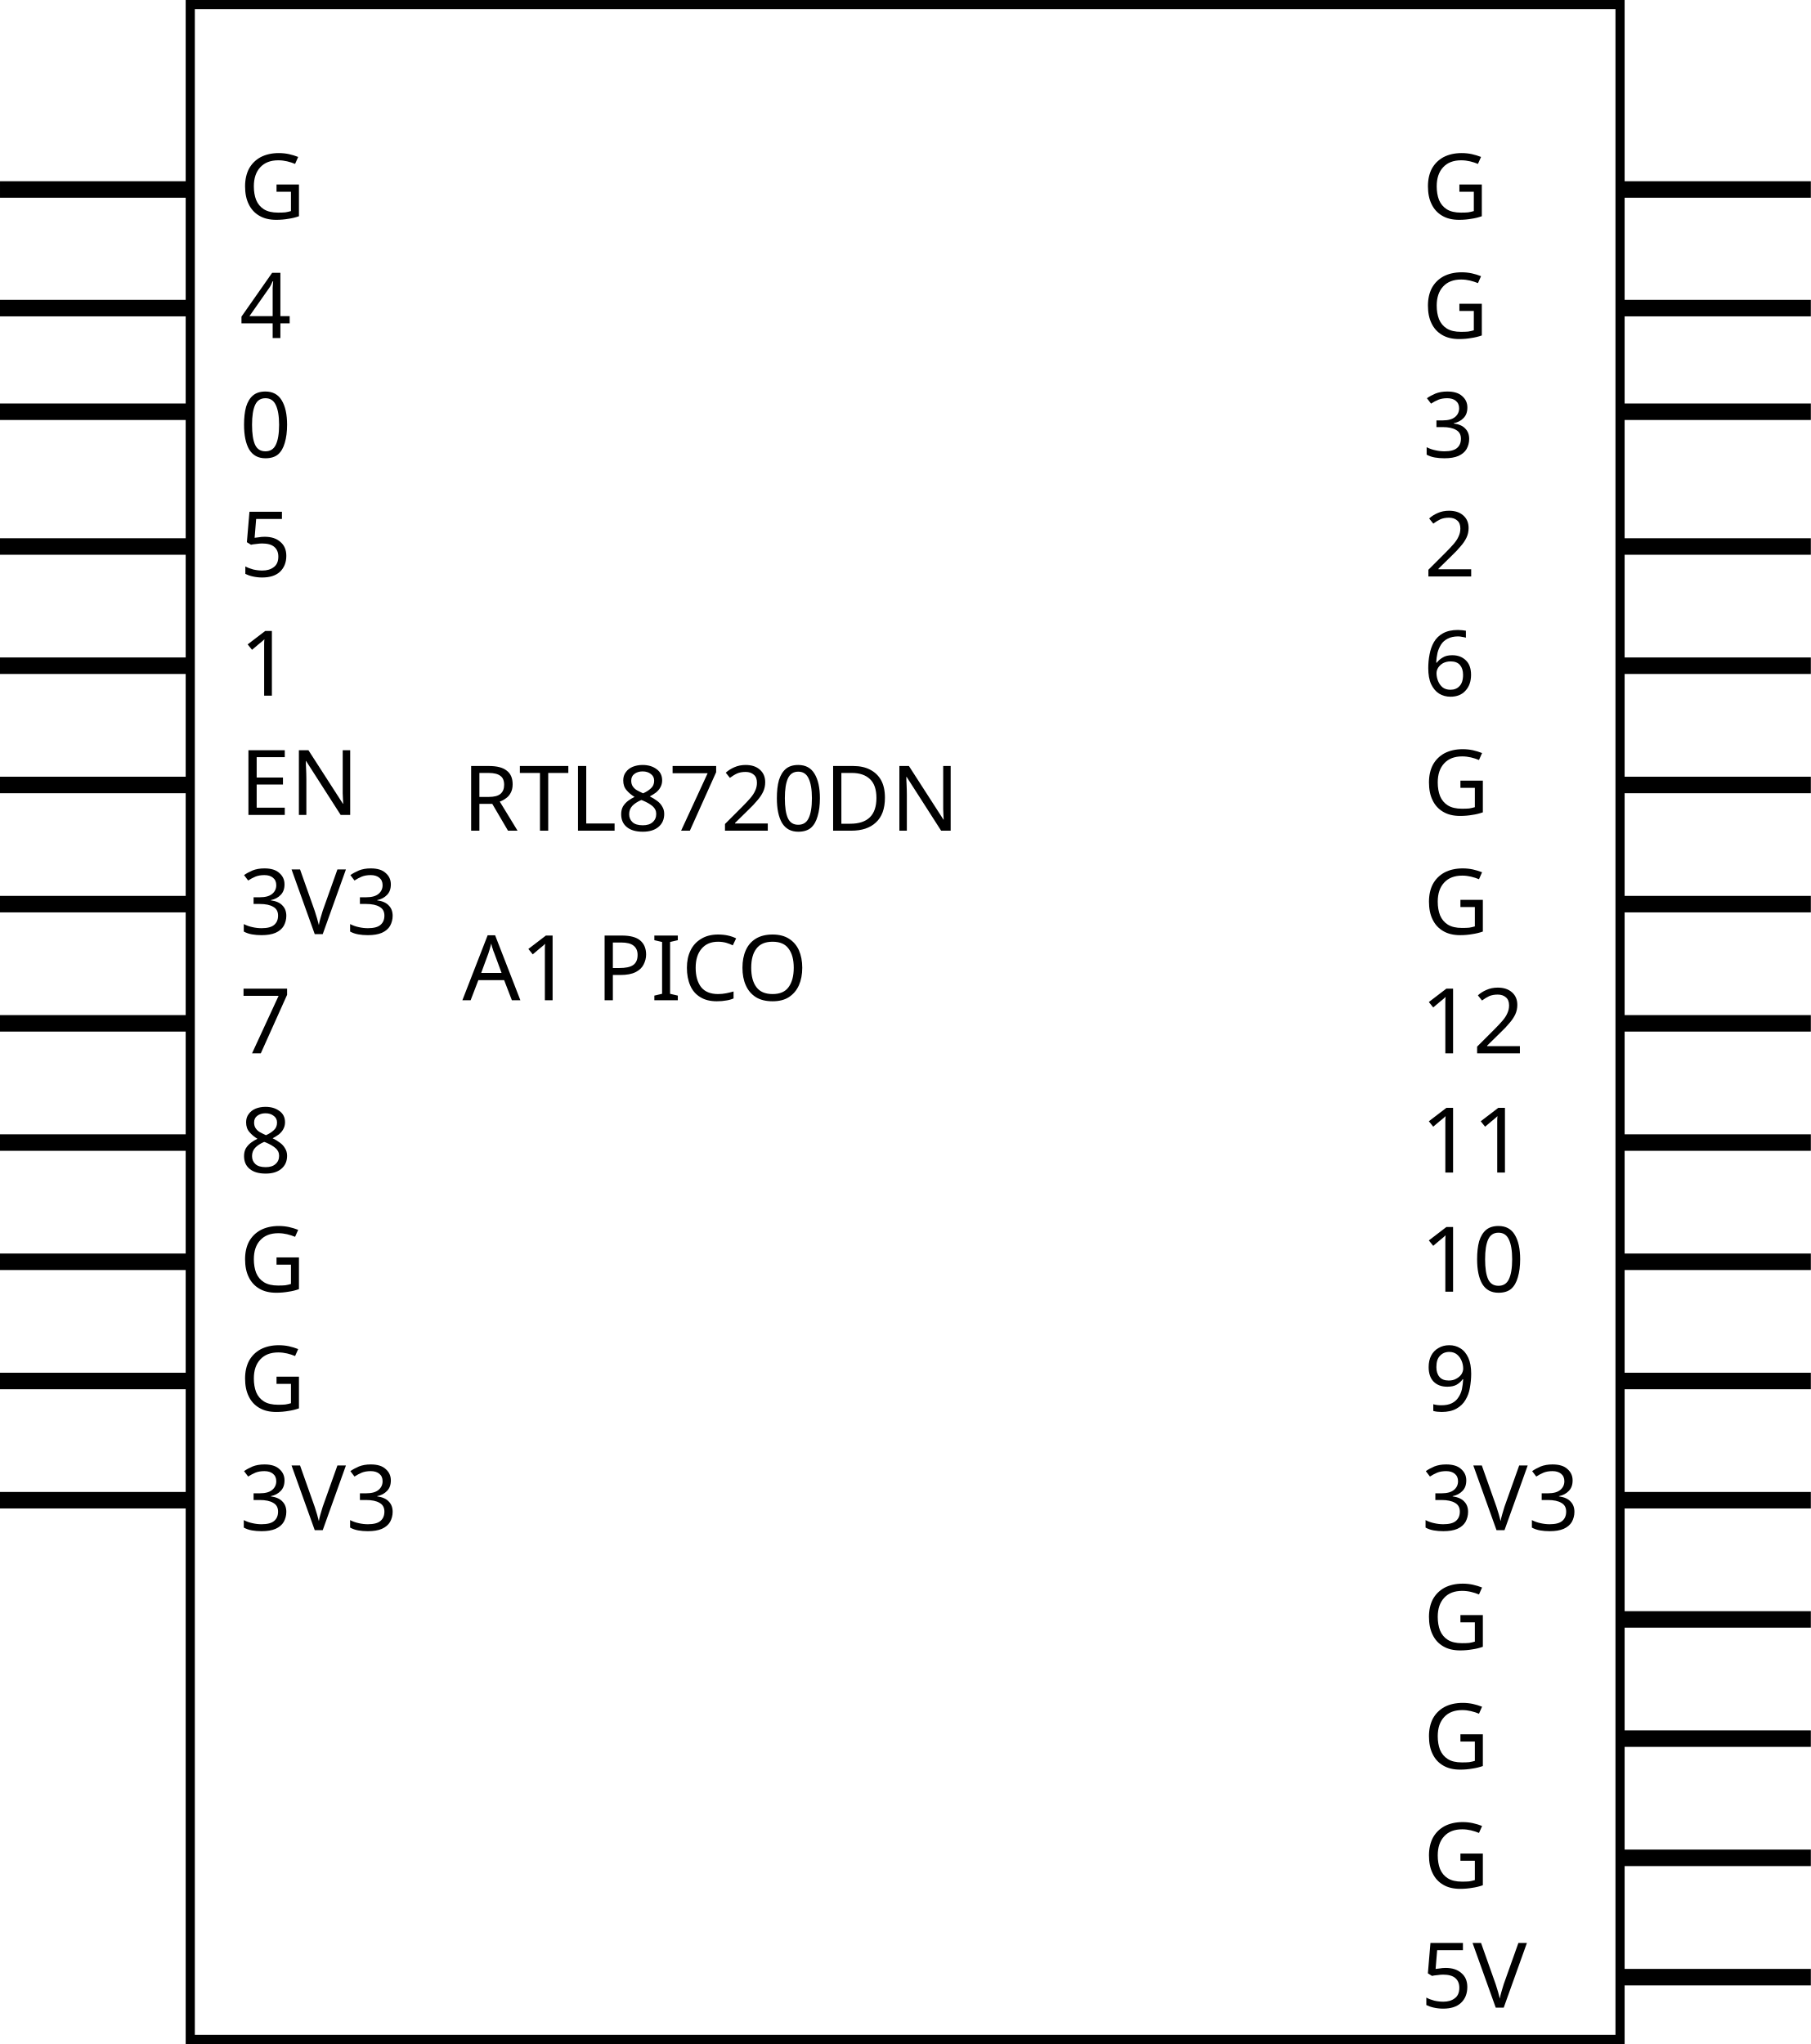
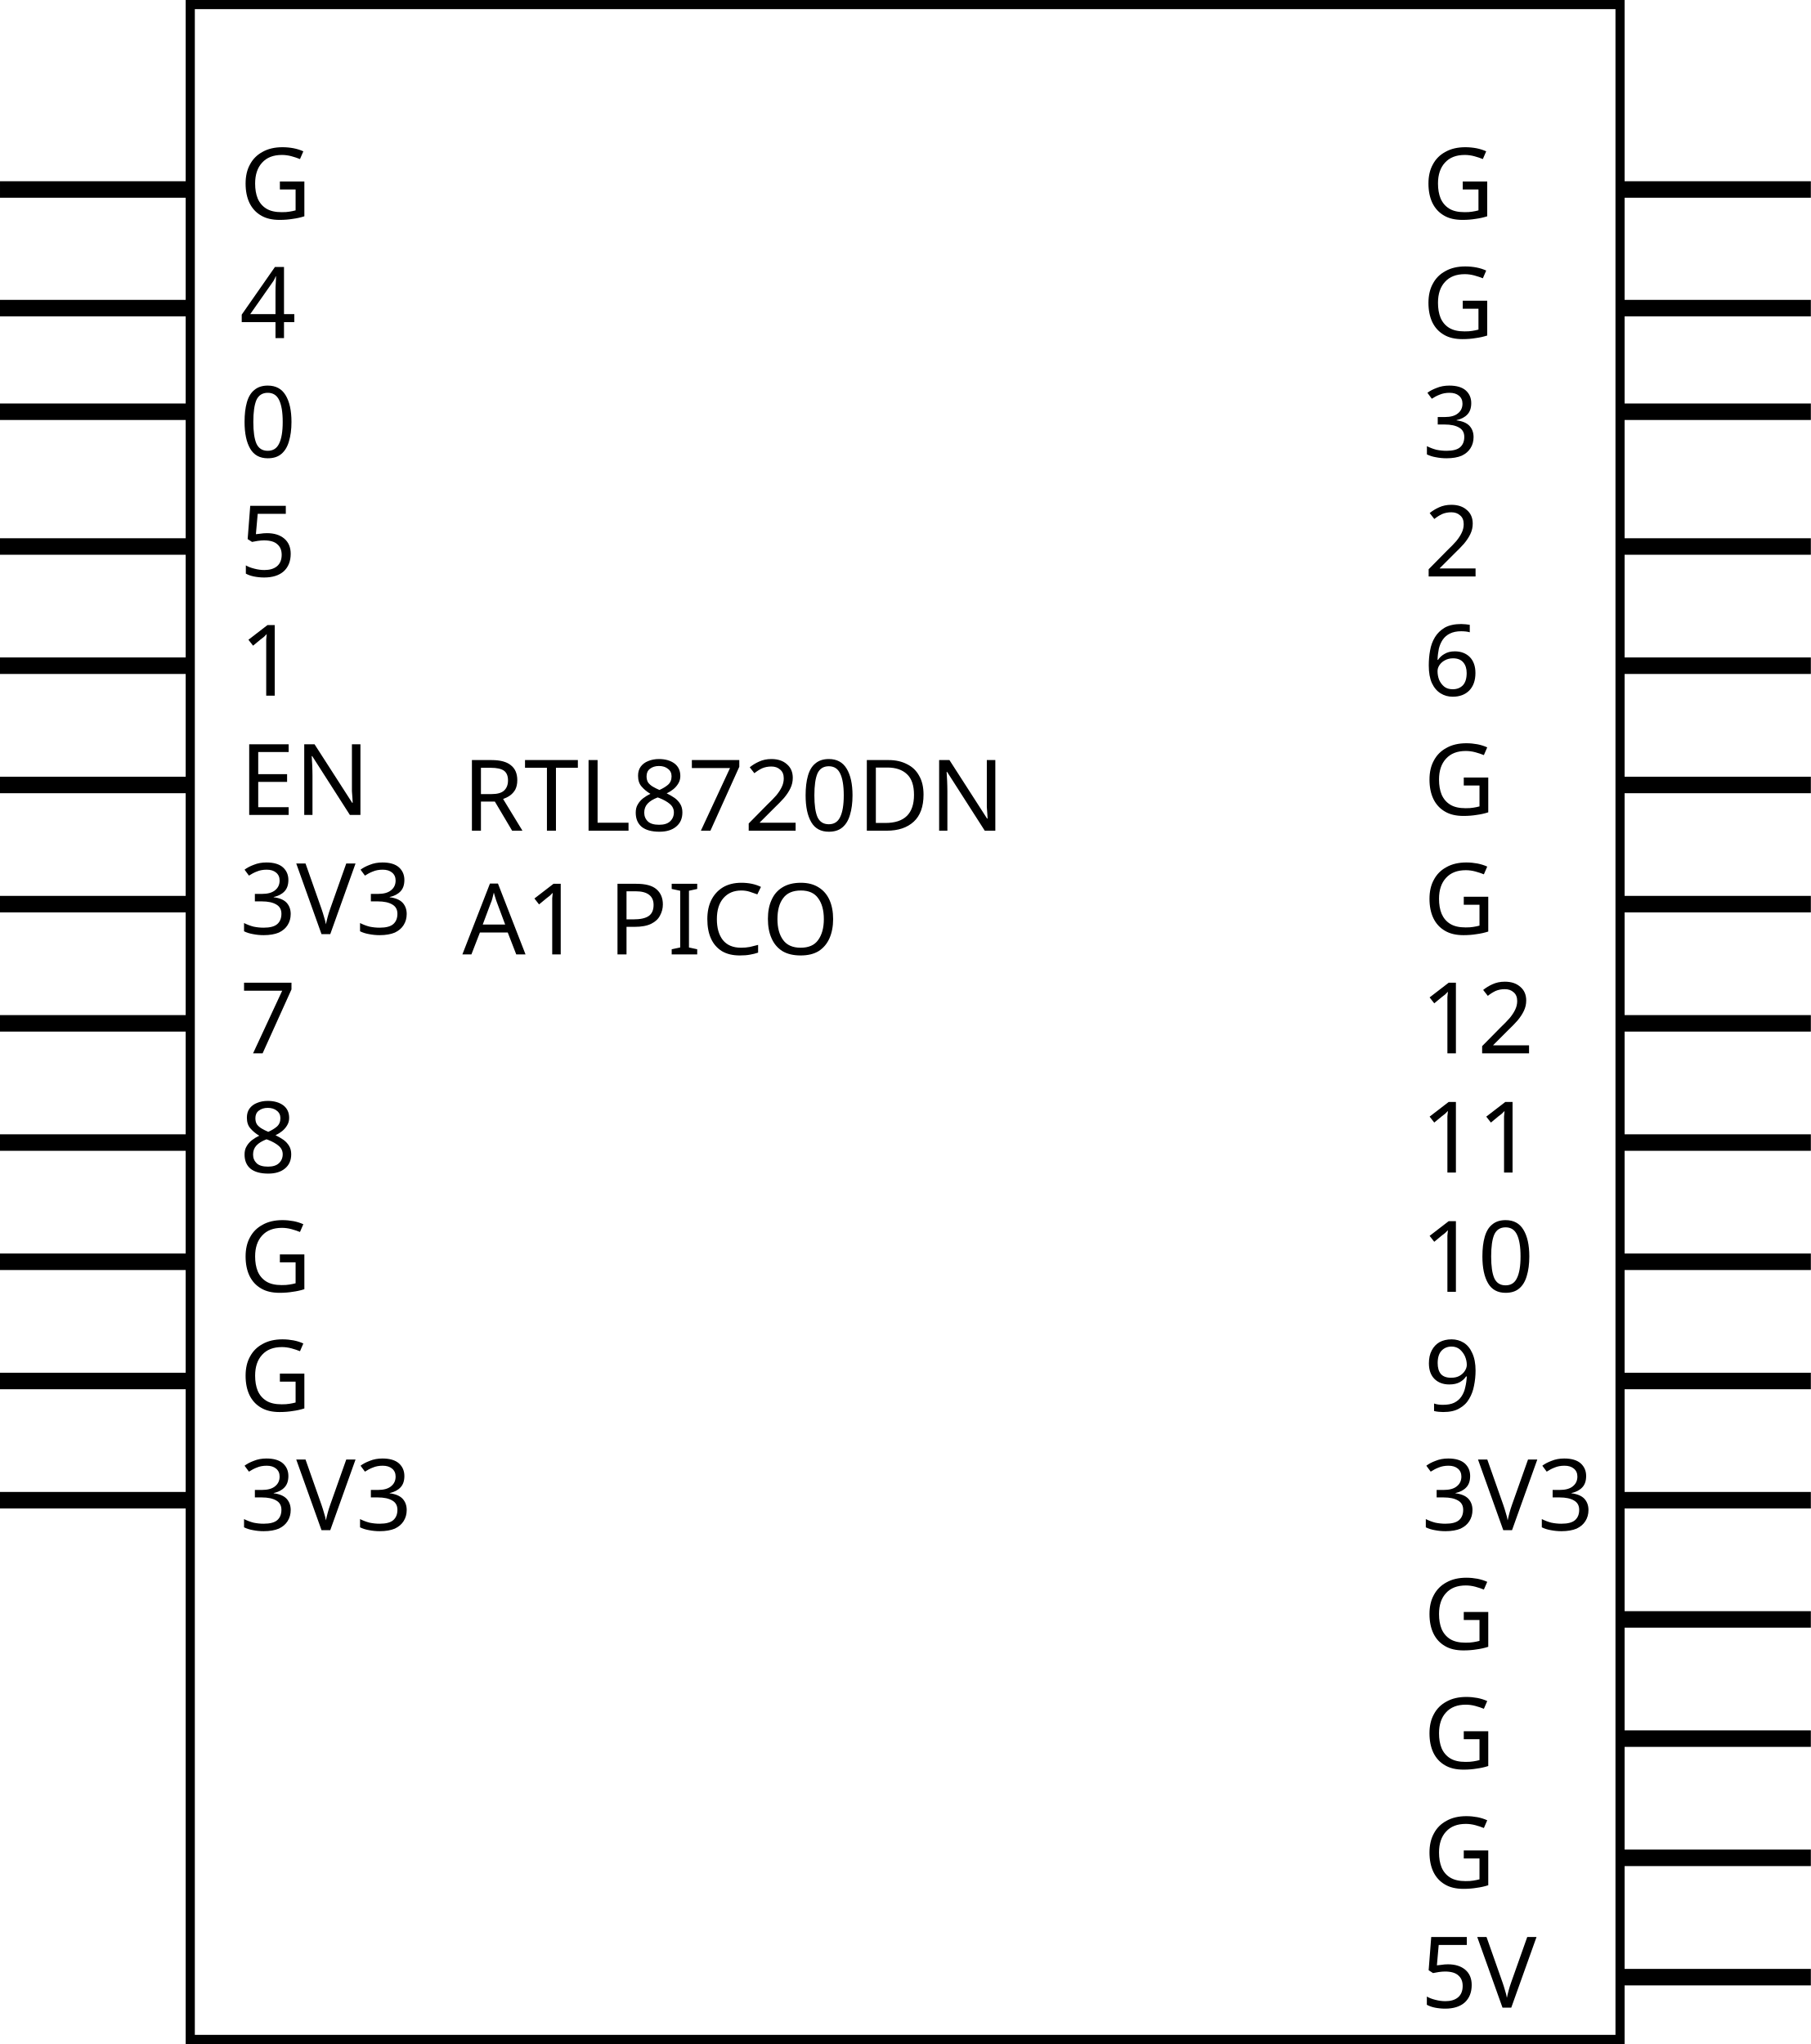
<svg xmlns="http://www.w3.org/2000/svg" xmlns:xlink="http://www.w3.org/1999/xlink" width="109.765mm" height="123.898mm" viewBox="0 0 109.765 123.898" version="1.1" id="svg8">
  <defs id="defs2">
+     <rect x="52.235" y="4.844" width="105.479" height="169.084" id="rect923" />
    <rect x="90.752" y="62.885" width="50.535" height="33.338" id="rect857" />
    <rect x="97.102" y="65.267" width="3.969" height="12.171" id="rect851" />
  </defs>
  <g id="layer1" transform="translate(-60.98067,-41.68219)">
    <rect style="opacity:0.998;fill:none;stroke:#000000;stroke-width:0.554;stroke-miterlimit:4;stroke-dasharray:none;paint-order:markers fill stroke" id="rect24" width="86.667" height="123.344" x="72.513" y="41.959" />
-     <text xml:space="preserve" style="font-size:5.5px;line-height:1.25;font-family:sans-serif;stroke-width:0.265;" x="147.207" y="54.948" id="use897">
-       <tspan id="tspan987" x="147.207" y="54.948" style="stroke-width:0.265;font-size:5.5px;">G</tspan>
+     <text xml:space="preserve" style="font-size:6;line-height:1.25;font-family:Droid;stroke-width:0.265;-inkscape-font-specification:Droid;font-weight:normal;font-style:normal;font-stretch:normal;font-variant:normal;" x="147.207" y="54.948" id="use897">
+       <tspan id="tspan987" x="147.207" y="54.948" style="font-size:6;stroke-width:0.265;-inkscape-font-specification:Droid;font-family:Droid;font-weight:normal;font-style:normal;font-stretch:normal;font-variant:normal;">G</tspan>
    </text>
-     <text xml:space="preserve" style="font-size:5.5px;line-height:1.25;font-family:sans-serif;stroke-width:0.265;" x="147.207" y="62.174" id="use899">
-       <tspan id="tspan991" x="147.207" y="62.174" style="stroke-width:0.265;font-size:5.5px;">G</tspan>
+     <text xml:space="preserve" style="font-size:6;line-height:1.25;font-family:Droid;stroke-width:0.265;-inkscape-font-specification:Droid;font-weight:normal;font-style:normal;font-stretch:normal;font-variant:normal;" x="147.207" y="62.174" id="use899">
+       <tspan id="tspan991" x="147.207" y="62.174" style="font-size:6;stroke-width:0.265;-inkscape-font-specification:Droid;font-family:Droid;font-weight:normal;font-style:normal;font-stretch:normal;font-variant:normal;">G</tspan>
    </text>
-     <text xml:space="preserve" style="font-size:5.5px;line-height:1.25;font-family:sans-serif;stroke-width:0.265;" x="147.207" y="69.4" id="use901">
-       <tspan id="tspan995" x="147.207" y="69.4" style="stroke-width:0.265;font-size:5.5px;">3</tspan>
+     <text xml:space="preserve" style="font-size:6;line-height:1.25;font-family:Droid;stroke-width:0.265;-inkscape-font-specification:Droid;font-weight:normal;font-style:normal;font-stretch:normal;font-variant:normal;" x="147.207" y="69.4" id="use901">
+       <tspan id="tspan995" x="147.207" y="69.4" style="font-size:6;stroke-width:0.265;-inkscape-font-specification:Droid;font-family:Droid;font-weight:normal;font-style:normal;font-stretch:normal;font-variant:normal;">3</tspan>
    </text>
-     <text xml:space="preserve" style="font-size:5.5px;line-height:1.25;font-family:sans-serif;stroke-width:0.265;" x="147.297" y="76.626" id="use903">
-       <tspan id="tspan999" x="147.297" y="76.626" style="stroke-width:0.265;font-size:5.5px;">2</tspan>
+     <text xml:space="preserve" style="font-size:6;line-height:1.25;font-family:Droid;stroke-width:0.265;-inkscape-font-specification:Droid;font-weight:normal;font-style:normal;font-stretch:normal;font-variant:normal;" x="147.297" y="76.626" id="use903">
+       <tspan id="tspan999" x="147.297" y="76.626" style="font-size:6;stroke-width:0.265;-inkscape-font-specification:Droid;font-family:Droid;font-weight:normal;font-style:normal;font-stretch:normal;font-variant:normal;">2</tspan>
    </text>
-     <text xml:space="preserve" style="font-size:5.5px;line-height:1.25;font-family:sans-serif;stroke-width:0.265;" x="147.256" y="83.852" id="use905">
-       <tspan id="tspan1003" x="147.256" y="83.852" style="stroke-width:0.265;font-size:5.5px;">6</tspan>
+     <text xml:space="preserve" style="font-size:6;line-height:1.25;font-family:Droid;stroke-width:0.265;-inkscape-font-specification:Droid;font-weight:normal;font-style:normal;font-stretch:normal;font-variant:normal;" x="147.256" y="83.852" id="use905">
+       <tspan id="tspan1003" x="147.256" y="83.852" style="font-size:6;stroke-width:0.265;-inkscape-font-specification:Droid;font-family:Droid;font-weight:normal;font-style:normal;font-stretch:normal;font-variant:normal;">6</tspan>
    </text>
-     <text xml:space="preserve" style="font-size:5.5px;line-height:1.25;font-family:sans-serif;stroke-width:0.265;" x="147.268" y="91.079" id="use907">
-       <tspan id="tspan1007" x="147.268" y="91.079" style="stroke-width:0.265;font-size:5.5px;">G</tspan>
+     <text xml:space="preserve" style="font-size:6;line-height:1.25;font-family:Droid;stroke-width:0.265;-inkscape-font-specification:Droid;font-weight:normal;font-style:normal;font-stretch:normal;font-variant:normal;" x="147.268" y="91.079" id="use907">
+       <tspan id="tspan1007" x="147.268" y="91.079" style="font-size:6;stroke-width:0.265;-inkscape-font-specification:Droid;font-family:Droid;font-weight:normal;font-style:normal;font-stretch:normal;font-variant:normal;">G</tspan>
    </text>
-     <text xml:space="preserve" style="font-size:5.5px;line-height:1.25;font-family:sans-serif;stroke-width:0.265;" x="147.268" y="98.305" id="use909">
-       <tspan id="tspan1011" x="147.268" y="98.305" style="stroke-width:0.265;font-size:5.5px;">G</tspan>
+     <text xml:space="preserve" style="font-size:6;line-height:1.25;font-family:Droid;stroke-width:0.265;-inkscape-font-specification:Droid;font-weight:normal;font-style:normal;font-stretch:normal;font-variant:normal;" x="147.268" y="98.305" id="use909">
+       <tspan id="tspan1011" x="147.268" y="98.305" style="font-size:6;stroke-width:0.265;-inkscape-font-specification:Droid;font-family:Droid;font-weight:normal;font-style:normal;font-stretch:normal;font-variant:normal;">G</tspan>
    </text>
-     <text xml:space="preserve" style="font-size:5.5px;line-height:1.25;font-family:sans-serif;stroke-width:0.265;" x="147.107" y="105.531" id="use911">
-       <tspan id="tspan1015" x="147.107" y="105.531" style="stroke-width:0.265;font-size:5.5px;">12</tspan>
+     <text xml:space="preserve" style="font-size:6;line-height:1.25;font-family:Droid;stroke-width:0.265;-inkscape-font-specification:Droid;font-weight:normal;font-style:normal;font-stretch:normal;font-variant:normal;" x="147.107" y="105.531" id="use911">
+       <tspan id="tspan1015" x="147.107" y="105.531" style="font-size:6;stroke-width:0.265;-inkscape-font-specification:Droid;font-family:Droid;font-weight:normal;font-style:normal;font-stretch:normal;font-variant:normal;">12</tspan>
    </text>
-     <text xml:space="preserve" style="font-size:5.5px;line-height:1.25;font-family:sans-serif;stroke-width:0.265;" x="147.107" y="112.757" id="use913">
-       <tspan id="tspan1019" x="147.107" y="112.757" style="stroke-width:0.265;font-size:5.5px;">11</tspan>
+     <text xml:space="preserve" style="font-size:6;line-height:1.25;font-family:Droid;stroke-width:0.265;-inkscape-font-specification:Droid;font-weight:normal;font-style:normal;font-stretch:normal;font-variant:normal;" x="147.107" y="112.757" id="use913">
+       <tspan id="tspan1019" x="147.107" y="112.757" style="font-size:6;stroke-width:0.265;-inkscape-font-specification:Droid;font-family:Droid;font-weight:normal;font-style:normal;font-stretch:normal;font-variant:normal;">11</tspan>
    </text>
-     <text xml:space="preserve" style="font-size:5.5px;line-height:1.25;font-family:sans-serif;stroke-width:0.265;" x="147.107" y="119.983" id="use915">
-       <tspan id="tspan1023" x="147.107" y="119.983" style="stroke-width:0.265;font-size:5.5px;">10</tspan>
+     <text xml:space="preserve" style="font-size:6;line-height:1.25;font-family:Droid;stroke-width:0.265;-inkscape-font-specification:Droid;font-weight:normal;font-style:normal;font-stretch:normal;font-variant:normal;" x="147.107" y="119.983" id="use915">
+       <tspan id="tspan1023" x="147.107" y="119.983" style="font-size:6;stroke-width:0.265;-inkscape-font-specification:Droid;font-family:Droid;font-weight:normal;font-style:normal;font-stretch:normal;font-variant:normal;">10</tspan>
    </text>
-     <text xml:space="preserve" style="font-size:5.5px;line-height:1.25;font-family:sans-serif;stroke-width:0.265;" x="147.297" y="127.209" id="use917">
-       <tspan id="tspan1027" x="147.297" y="127.209" style="stroke-width:0.265;font-size:5.5px;">9</tspan>
+     <text xml:space="preserve" style="font-size:6;line-height:1.25;font-family:Droid;stroke-width:0.265;-inkscape-font-specification:Droid;font-weight:normal;font-style:normal;font-stretch:normal;font-variant:normal;" x="147.297" y="127.209" id="use917">
+       <tspan id="tspan1027" x="147.297" y="127.209" style="font-size:6;stroke-width:0.265;-inkscape-font-specification:Droid;font-family:Droid;font-weight:normal;font-style:normal;font-stretch:normal;font-variant:normal;">9</tspan>
    </text>
-     <text xml:space="preserve" style="font-size:5.5px;line-height:1.25;font-family:sans-serif;stroke-width:0.265;" x="147.141" y="134.435" id="use919">
-       <tspan id="tspan1031" x="147.141" y="134.435" style="stroke-width:0.265;font-size:5.5px;">3V3</tspan>
+     <text xml:space="preserve" style="font-size:6;line-height:1.25;font-family:Droid;stroke-width:0.265;-inkscape-font-specification:Droid;font-weight:normal;font-style:normal;font-stretch:normal;font-variant:normal;" x="147.141" y="134.435" id="use919">
+       <tspan id="tspan1031" x="147.141" y="134.435" style="font-size:6;stroke-width:0.265;-inkscape-font-specification:Droid;font-family:Droid;font-weight:normal;font-style:normal;font-stretch:normal;font-variant:normal;">3V3</tspan>
    </text>
-     <text xml:space="preserve" style="font-size:5.5px;line-height:1.25;font-family:sans-serif;stroke-width:0.265;" x="147.268" y="141.661" id="use921">
-       <tspan id="tspan1035" x="147.268" y="141.661" style="stroke-width:0.265;font-size:5.5px;">G</tspan>
+     <text xml:space="preserve" style="font-size:6;line-height:1.25;font-family:Droid;stroke-width:0.265;-inkscape-font-specification:Droid;font-weight:normal;font-style:normal;font-stretch:normal;font-variant:normal;" x="147.268" y="141.661" id="use921">
+       <tspan id="tspan1035" x="147.268" y="141.661" style="font-size:6;stroke-width:0.265;-inkscape-font-specification:Droid;font-family:Droid;font-weight:normal;font-style:normal;font-stretch:normal;font-variant:normal;">G</tspan>
    </text>
-     <text xml:space="preserve" style="font-size:5.5px;line-height:1.25;font-family:sans-serif;stroke-width:0.265;" x="147.268" y="148.887" id="use923">
-       <tspan id="tspan1039" x="147.268" y="148.887" style="stroke-width:0.265;font-size:5.5px;">G</tspan>
+     <text xml:space="preserve" style="font-size:6;line-height:1.25;font-family:Droid;stroke-width:0.265;-inkscape-font-specification:Droid;font-weight:normal;font-style:normal;font-stretch:normal;font-variant:normal;" x="147.268" y="148.887" id="use923">
+       <tspan id="tspan1039" x="147.268" y="148.887" style="font-size:6;stroke-width:0.265;-inkscape-font-specification:Droid;font-family:Droid;font-weight:normal;font-style:normal;font-stretch:normal;font-variant:normal;">G</tspan>
    </text>
-     <text xml:space="preserve" style="font-size:5.5px;line-height:1.25;font-family:sans-serif;stroke-width:0.265;" x="147.268" y="156.114" id="use925">
-       <tspan id="tspan1043" x="147.268" y="156.114" style="stroke-width:0.265;font-size:5.5px;">G</tspan>
+     <text xml:space="preserve" style="font-size:6;line-height:1.25;font-family:Droid;stroke-width:0.265;-inkscape-font-specification:Droid;font-weight:normal;font-style:normal;font-stretch:normal;font-variant:normal;" x="147.268" y="156.114" id="use925">
+       <tspan id="tspan1043" x="147.268" y="156.114" style="font-size:6;stroke-width:0.265;-inkscape-font-specification:Droid;font-family:Droid;font-weight:normal;font-style:normal;font-stretch:normal;font-variant:normal;">G</tspan>
    </text>
-     <text xml:space="preserve" style="font-size:5.5px;line-height:1.25;font-family:sans-serif;stroke-width:0.265;" x="75.506" y="54.948" id="text1049">
-       <tspan id="tspan1047" x="75.506" y="54.948" style="stroke-width:0.265;font-size:5.5px;">G</tspan>
+     <text xml:space="preserve" style="font-size:6;line-height:1.25;font-family:Droid;stroke-width:0.265;-inkscape-font-specification:Droid;font-weight:normal;font-style:normal;font-stretch:normal;font-variant:normal;" x="75.506" y="54.948" id="text1049">
+       <tspan id="tspan1047" x="75.506" y="54.948" style="font-size:6;stroke-width:0.265;-inkscape-font-specification:Droid;font-family:Droid;font-weight:normal;font-style:normal;font-stretch:normal;font-variant:normal;">G</tspan>
    </text>
-     <text xml:space="preserve" style="font-size:5.5px;line-height:1.25;font-family:sans-serif;stroke-width:0.265;" x="75.506" y="62.174" id="text1053">
-       <tspan id="tspan1051" x="75.506" y="62.174" style="stroke-width:0.265;font-size:5.5px;">4</tspan>
+     <text xml:space="preserve" style="font-size:6;line-height:1.25;font-family:Droid;stroke-width:0.265;-inkscape-font-specification:Droid;font-weight:normal;font-style:normal;font-stretch:normal;font-variant:normal;" x="75.506" y="62.174" id="text1053">
+       <tspan id="tspan1051" x="75.506" y="62.174" style="font-size:6;stroke-width:0.265;-inkscape-font-specification:Droid;font-family:Droid;font-weight:normal;font-style:normal;font-stretch:normal;font-variant:normal;">4</tspan>
    </text>
-     <text xml:space="preserve" style="font-size:5.5px;line-height:1.25;font-family:sans-serif;stroke-width:0.265;" x="75.506" y="69.4" id="text1057">
-       <tspan id="tspan1055" x="75.506" y="69.4" style="stroke-width:0.265;font-size:5.5px;">0</tspan>
+     <text xml:space="preserve" style="font-size:6;line-height:1.25;font-family:Droid;stroke-width:0.265;-inkscape-font-specification:Droid;font-weight:normal;font-style:normal;font-stretch:normal;font-variant:normal;" x="75.506" y="69.4" id="text1057">
+       <tspan id="tspan1055" x="75.506" y="69.4" style="font-size:6;stroke-width:0.265;-inkscape-font-specification:Droid;font-family:Droid;font-weight:normal;font-style:normal;font-stretch:normal;font-variant:normal;">0</tspan>
    </text>
-     <text xml:space="preserve" style="font-size:5.5px;line-height:1.25;font-family:sans-serif;stroke-width:0.265;" x="75.506" y="76.626" id="text1061">
-       <tspan id="tspan1059" x="75.506" y="76.626" style="stroke-width:0.265;font-size:5.5px;">5</tspan>
+     <text xml:space="preserve" style="font-size:6;line-height:1.25;font-family:Droid;stroke-width:0.265;-inkscape-font-specification:Droid;font-weight:normal;font-style:normal;font-stretch:normal;font-variant:normal;" x="75.506" y="76.626" id="text1061">
+       <tspan id="tspan1059" x="75.506" y="76.626" style="font-size:6;stroke-width:0.265;-inkscape-font-specification:Droid;font-family:Droid;font-weight:normal;font-style:normal;font-stretch:normal;font-variant:normal;">5</tspan>
    </text>
-     <text xml:space="preserve" style="font-size:5.5px;line-height:1.25;font-family:sans-serif;stroke-width:0.265;" x="75.506" y="83.852" id="text1065">
-       <tspan id="tspan1063" x="75.506" y="83.852" style="stroke-width:0.265;font-size:5.5px;">1</tspan>
+     <text xml:space="preserve" style="font-size:6;line-height:1.25;font-family:Droid;stroke-width:0.265;-inkscape-font-specification:Droid;font-weight:normal;font-style:normal;font-stretch:normal;font-variant:normal;" x="75.506" y="83.852" id="text1065">
+       <tspan id="tspan1063" x="75.506" y="83.852" style="font-size:6;stroke-width:0.265;-inkscape-font-specification:Droid;font-family:Droid;font-weight:normal;font-style:normal;font-stretch:normal;font-variant:normal;">1</tspan>
    </text>
-     <text xml:space="preserve" style="font-size:5.5px;line-height:1.25;font-family:sans-serif;stroke-width:0.265;" x="75.506" y="91.079" id="text1069">
-       <tspan id="tspan1067" x="75.506" y="91.079" style="stroke-width:0.265;font-size:5.5px;">EN</tspan>
+     <text xml:space="preserve" style="font-size:6;line-height:1.25;font-family:Droid;stroke-width:0.265;-inkscape-font-specification:Droid;font-weight:normal;font-style:normal;font-stretch:normal;font-variant:normal;" x="75.506" y="91.079" id="text1069">
+       <tspan id="tspan1067" x="75.506" y="91.079" style="font-size:6;stroke-width:0.265;-inkscape-font-specification:Droid;font-family:Droid;font-weight:normal;font-style:normal;font-stretch:normal;font-variant:normal;">EN</tspan>
    </text>
-     <text xml:space="preserve" style="font-size:5.5px;line-height:1.25;font-family:sans-serif;stroke-width:0.265;" x="75.506" y="98.305" id="text1073">
-       <tspan id="tspan1071" x="75.506" y="98.305" style="stroke-width:0.265;font-size:5.5px;">3V3</tspan>
+     <text xml:space="preserve" style="font-size:6;line-height:1.25;font-family:Droid;stroke-width:0.265;-inkscape-font-specification:Droid;font-weight:normal;font-style:normal;font-stretch:normal;font-variant:normal;" x="75.506" y="98.305" id="text1073">
+       <tspan id="tspan1071" x="75.506" y="98.305" style="font-size:6;stroke-width:0.265;-inkscape-font-specification:Droid;font-family:Droid;font-weight:normal;font-style:normal;font-stretch:normal;font-variant:normal;">3V3</tspan>
    </text>
-     <text xml:space="preserve" style="font-size:5.5px;line-height:1.25;font-family:sans-serif;stroke-width:0.265;" x="75.506" y="105.531" id="text1077">
-       <tspan id="tspan1075" x="75.506" y="105.531" style="stroke-width:0.265;font-size:5.5px;">7</tspan>
+     <text xml:space="preserve" style="font-size:6;line-height:1.25;font-family:Droid;stroke-width:0.265;-inkscape-font-specification:Droid;font-weight:normal;font-style:normal;font-stretch:normal;font-variant:normal;" x="75.506" y="105.531" id="text1077">
+       <tspan id="tspan1075" x="75.506" y="105.531" style="font-size:6;stroke-width:0.265;-inkscape-font-specification:Droid;font-family:Droid;font-weight:normal;font-style:normal;font-stretch:normal;font-variant:normal;">7</tspan>
    </text>
-     <text xml:space="preserve" style="font-size:5.5px;line-height:1.25;font-family:sans-serif;stroke-width:0.265;" x="75.506" y="112.757" id="text1081">
-       <tspan id="tspan1079" x="75.506" y="112.757" style="stroke-width:0.265;font-size:5.5px;">8</tspan>
+     <text xml:space="preserve" style="font-size:6;line-height:1.25;font-family:Droid;stroke-width:0.265;-inkscape-font-specification:Droid;font-weight:normal;font-style:normal;font-stretch:normal;font-variant:normal;" x="75.506" y="112.757" id="text1081">
+       <tspan id="tspan1079" x="75.506" y="112.757" style="font-size:6;stroke-width:0.265;-inkscape-font-specification:Droid;font-family:Droid;font-weight:normal;font-style:normal;font-stretch:normal;font-variant:normal;">8</tspan>
    </text>
-     <text xml:space="preserve" style="font-size:5.5px;line-height:1.25;font-family:sans-serif;stroke-width:0.265;" x="75.506" y="119.983" id="text1085">
-       <tspan id="tspan1083" x="75.506" y="119.983" style="stroke-width:0.265;font-size:5.5px;">G</tspan>
+     <text xml:space="preserve" style="font-size:6;line-height:1.25;font-family:Droid;stroke-width:0.265;-inkscape-font-specification:Droid;font-weight:normal;font-style:normal;font-stretch:normal;font-variant:normal;" x="75.506" y="119.983" id="text1085">
+       <tspan id="tspan1083" x="75.506" y="119.983" style="font-size:6;stroke-width:0.265;-inkscape-font-specification:Droid;font-family:Droid;font-weight:normal;font-style:normal;font-stretch:normal;font-variant:normal;">G</tspan>
    </text>
-     <text xml:space="preserve" style="font-size:5.5px;line-height:1.25;font-family:sans-serif;stroke-width:0.265;" x="75.506" y="127.209" id="text1089">
-       <tspan id="tspan1087" x="75.506" y="127.209" style="stroke-width:0.265;font-size:5.5px;">G</tspan>
+     <text xml:space="preserve" style="font-size:6;line-height:1.25;font-family:Droid;stroke-width:0.265;-inkscape-font-specification:Droid;font-weight:normal;font-style:normal;font-stretch:normal;font-variant:normal;" x="75.506" y="127.209" id="text1089">
+       <tspan id="tspan1087" x="75.506" y="127.209" style="font-size:6;stroke-width:0.265;-inkscape-font-specification:Droid;font-family:Droid;font-weight:normal;font-style:normal;font-stretch:normal;font-variant:normal;">G</tspan>
    </text>
-     <text xml:space="preserve" style="font-size:5.5px;line-height:1.25;font-family:sans-serif;stroke-width:0.265;" x="75.506" y="134.435" id="text1093">
-       <tspan id="tspan1091" x="75.506" y="134.435" style="stroke-width:0.265;font-size:5.5px;">3V3</tspan>
+     <text xml:space="preserve" style="font-size:6;line-height:1.25;font-family:Droid;stroke-width:0.265;-inkscape-font-specification:Droid;font-weight:normal;font-style:normal;font-stretch:normal;font-variant:normal;" x="75.506" y="134.435" id="text1093">
+       <tspan id="tspan1091" x="75.506" y="134.435" style="font-size:6;stroke-width:0.265;-inkscape-font-specification:Droid;font-family:Droid;font-weight:normal;font-style:normal;font-stretch:normal;font-variant:normal;">3V3</tspan>
    </text>
    <rect style="opacity:0.998;fill:#000000;fill-opacity:1;stroke:none;stroke-width:0.277;stroke-miterlimit:4;stroke-dasharray:none;paint-order:markers fill stroke" id="rect1107" width="11.565" height="1" x="159.18" y="52.668" />
    <use x="0" y="0" xlink:href="#rect1107" transform="translate(0,13.47211)" id="use1111" width="100%" height="100%" />
    <use x="0" y="0" xlink:href="#rect1107" transform="translate(0,7.190716)" id="use1113" width="100%" height="100%" />
    <use x="0" y="0" xlink:href="#rect1107" transform="translate(0,21.64051)" id="use1115" width="100%" height="100%" />
    <use x="0" y="0" xlink:href="#rect1107" transform="translate(0,28.86663)" id="use1117" width="100%" height="100%" />
    <use x="0" y="0" xlink:href="#rect1107" transform="translate(0,36.09519)" id="use1119" width="100%" height="100%" />
    <use x="0" y="0" xlink:href="#rect1107" transform="translate(0,43.31885)" id="use1121" width="100%" height="100%" />
    <use x="0" y="0" xlink:href="#rect1107" transform="translate(0,50.54497)" id="use1123" width="100%" height="100%" />
    <use x="0" y="0" xlink:href="#rect1107" transform="translate(0,57.77109)" id="use1125" width="100%" height="100%" />
    <use x="0" y="0" xlink:href="#rect1107" transform="translate(0,64.9972)" id="use1127" width="100%" height="100%" />
    <use x="0" y="0" xlink:href="#rect1107" transform="translate(0,72.22332)" id="use1129" width="100%" height="100%" />
    <use x="0" y="0" xlink:href="#rect1107" transform="translate(0,79.44944)" id="use1131" width="100%" height="100%" />
    <use x="0" y="0" xlink:href="#rect1107" transform="translate(0,86.67554)" id="use1133" width="100%" height="100%" />
    <use x="0" y="0" xlink:href="#rect1107" transform="translate(0,93.90166)" id="use1135" width="100%" height="100%" />
    <use x="0" y="0" xlink:href="#rect1107" transform="translate(2.1556055e-4,101.1278)" id="use1137" width="100%" height="100%" />
    <rect style="opacity:0.998;fill:#000000;fill-opacity:1;stroke:none;stroke-width:0.277;stroke-miterlimit:4;stroke-dasharray:none;paint-order:markers fill stroke" id="rect1180" width="11.565" height="1" x="60.981" y="52.668" />
    <use x="0" y="0" xlink:href="#rect1107" transform="translate(-98.19978,13.47211)" id="use1182" width="100%" height="100%" />
    <use x="0" y="0" xlink:href="#rect1107" transform="translate(-98.19978,7.190716)" id="use1184" width="100%" height="100%" />
    <use x="0" y="0" xlink:href="#rect1107" transform="translate(-98.19978,21.64051)" id="use1186" width="100%" height="100%" />
    <use x="0" y="0" xlink:href="#rect1107" transform="translate(-98.19978,28.86663)" id="use1188" width="100%" height="100%" />
    <use x="0" y="0" xlink:href="#rect1107" transform="translate(-98.19978,36.09519)" id="use1190" width="100%" height="100%" />
    <use x="0" y="0" xlink:href="#rect1107" transform="translate(-98.19978,43.31885)" id="use1192" width="100%" height="100%" />
    <use x="0" y="0" xlink:href="#rect1107" transform="translate(-98.19978,50.54497)" id="use1194" width="100%" height="100%" />
    <use x="0" y="0" xlink:href="#rect1107" transform="translate(-98.19978,57.77109)" id="use1196" width="100%" height="100%" />
    <use x="0" y="0" xlink:href="#rect1107" transform="translate(-98.19978,64.9972)" id="use1198" width="100%" height="100%" />
    <use x="0" y="0" xlink:href="#rect1107" transform="translate(-98.19978,72.22332)" id="use1200" width="100%" height="100%" />
    <use x="0" y="0" xlink:href="#rect1107" transform="translate(-98.19978,79.44944)" id="use1202" width="100%" height="100%" />
-     <text xml:space="preserve" style="font-size:5.5px;line-height:1.25;font-family:sans-serif;stroke-width:0.218;" x="89.006" y="92.037" id="text930">
-       <tspan id="tspan928" x="89.006" y="92.037" style="stroke-width:0.218;font-size:5.5px;">RTL8720DN</tspan>
-       <tspan x="89.006" y="102.313" style="stroke-width:0.218;font-size:5.5px;" id="tspan925">A1 PICO</tspan>
-       <tspan x="89.006" y="112.59" style="stroke-width:0.218;font-size:5.5px;" id="tspan927" />
+     <text xml:space="preserve" style="font-size:6;line-height:1.25;font-family:Droid;stroke-width:0.218;-inkscape-font-specification:Droid;font-weight:normal;font-style:normal;font-stretch:normal;font-variant:normal;" x="89.006" y="92.037" id="text930">
+       <tspan id="tspan928" x="89.006" y="92.037" style="font-size:6;stroke-width:0.218;-inkscape-font-specification:Droid;font-family:Droid;font-weight:normal;font-style:normal;font-stretch:normal;font-variant:normal;">RTL8720DN</tspan>
+       <tspan x="89.006" y="99.537" style="font-size:6;stroke-width:0.218;-inkscape-font-specification:Droid;font-family:Droid;font-weight:normal;font-style:normal;font-stretch:normal;font-variant:normal;" id="tspan925">A1 PICO</tspan>
+       <tspan x="89.006" y="107.037" style="font-size:6;stroke-width:0.218;-inkscape-font-specification:Droid;font-family:Droid;font-weight:normal;font-style:normal;font-stretch:normal;font-variant:normal;" id="tspan927" />
    </text>
-     <text xml:space="preserve" style="font-size:5.5px;line-height:1.25;font-family:sans-serif;stroke-width:0.265;" x="147.092" y="163.376" id="text931">
-       <tspan id="tspan929" x="147.092" y="163.376" style="stroke-width:0.265;font-size:5.5px;">5V</tspan>
+     <text xml:space="preserve" style="font-size:6;line-height:1.25;font-family:Droid;stroke-width:0.265;-inkscape-font-specification:Droid;font-weight:normal;font-style:normal;font-stretch:normal;font-variant:normal;" x="147.092" y="163.376" id="text931">
+       <tspan id="tspan929" x="147.092" y="163.376" style="font-size:6;stroke-width:0.265;-inkscape-font-specification:Droid;font-family:Droid;font-weight:normal;font-style:normal;font-stretch:normal;font-variant:normal;">5V</tspan>
    </text>
    <use x="0" y="0" xlink:href="#rect1107" transform="translate(0,108.3603)" id="use933" width="100%" height="100%" />
+     <text xml:space="preserve" id="text921" style="font-size:2.5;line-height:1.25;font-family:Droid;word-spacing:0;white-space:pre;shape-inside:url(#rect923);-inkscape-font-specification:Droid;font-weight:normal;font-style:normal;font-stretch:normal;font-variant:normal;" />
  </g>
</svg>
